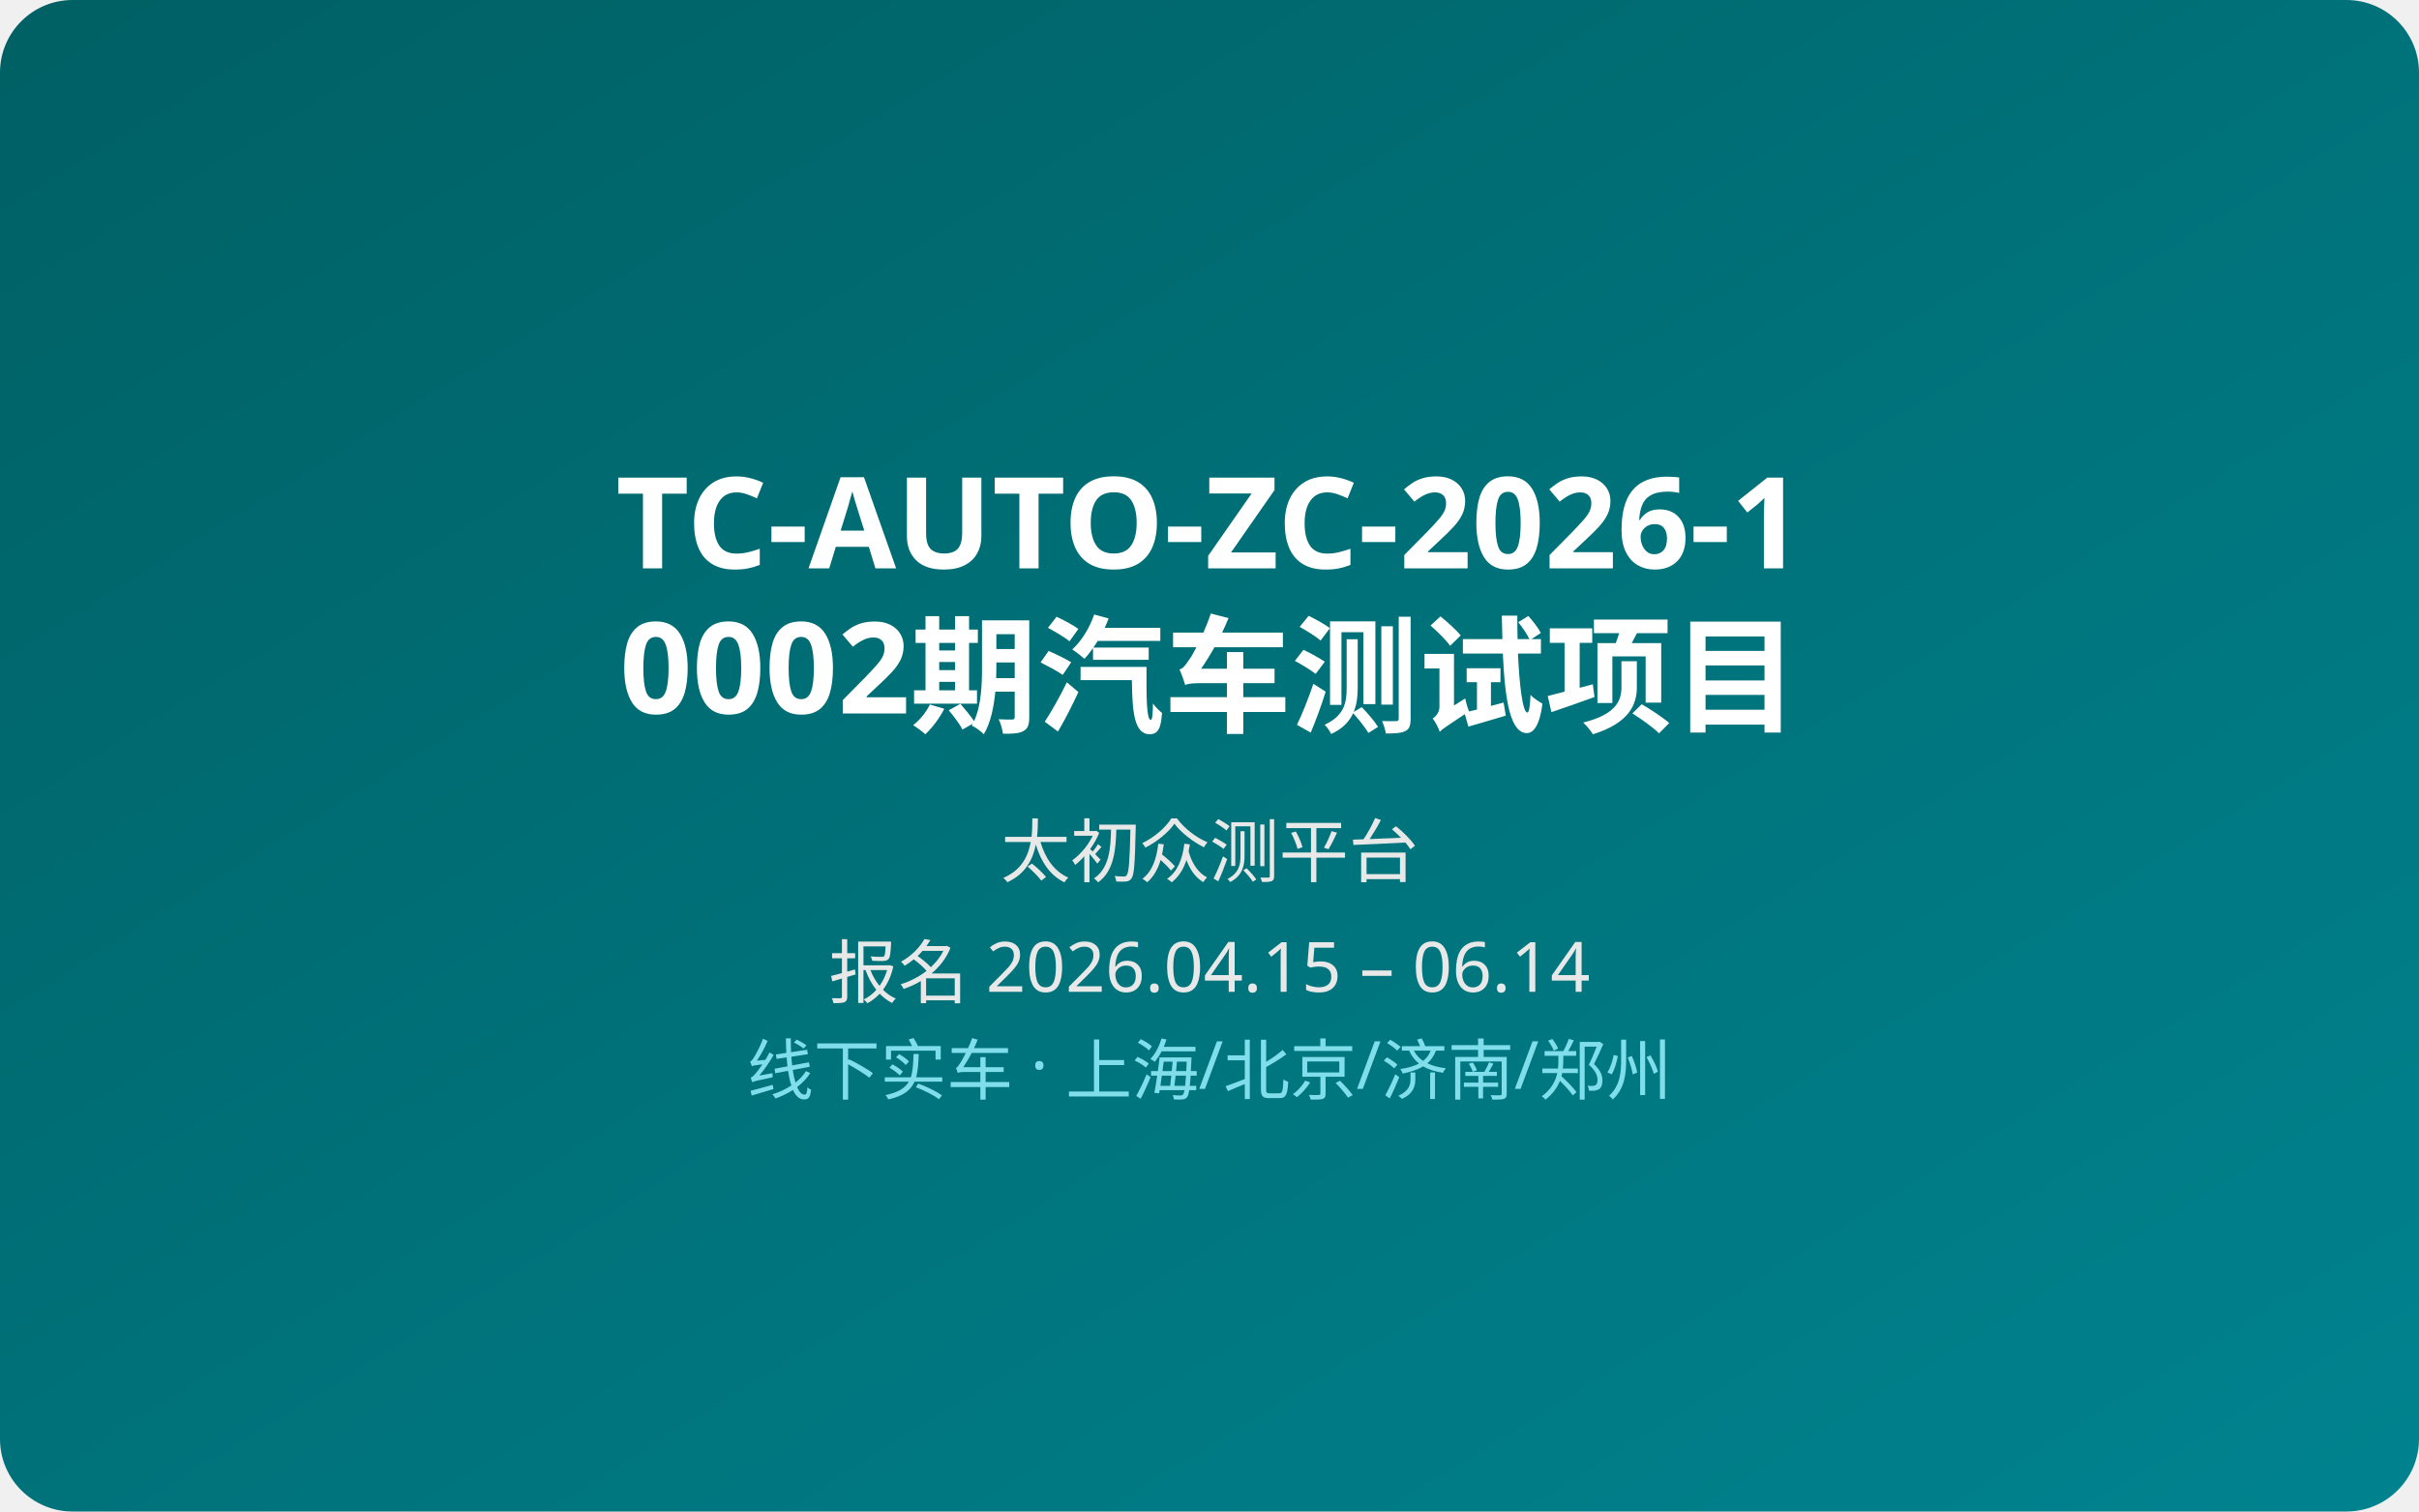
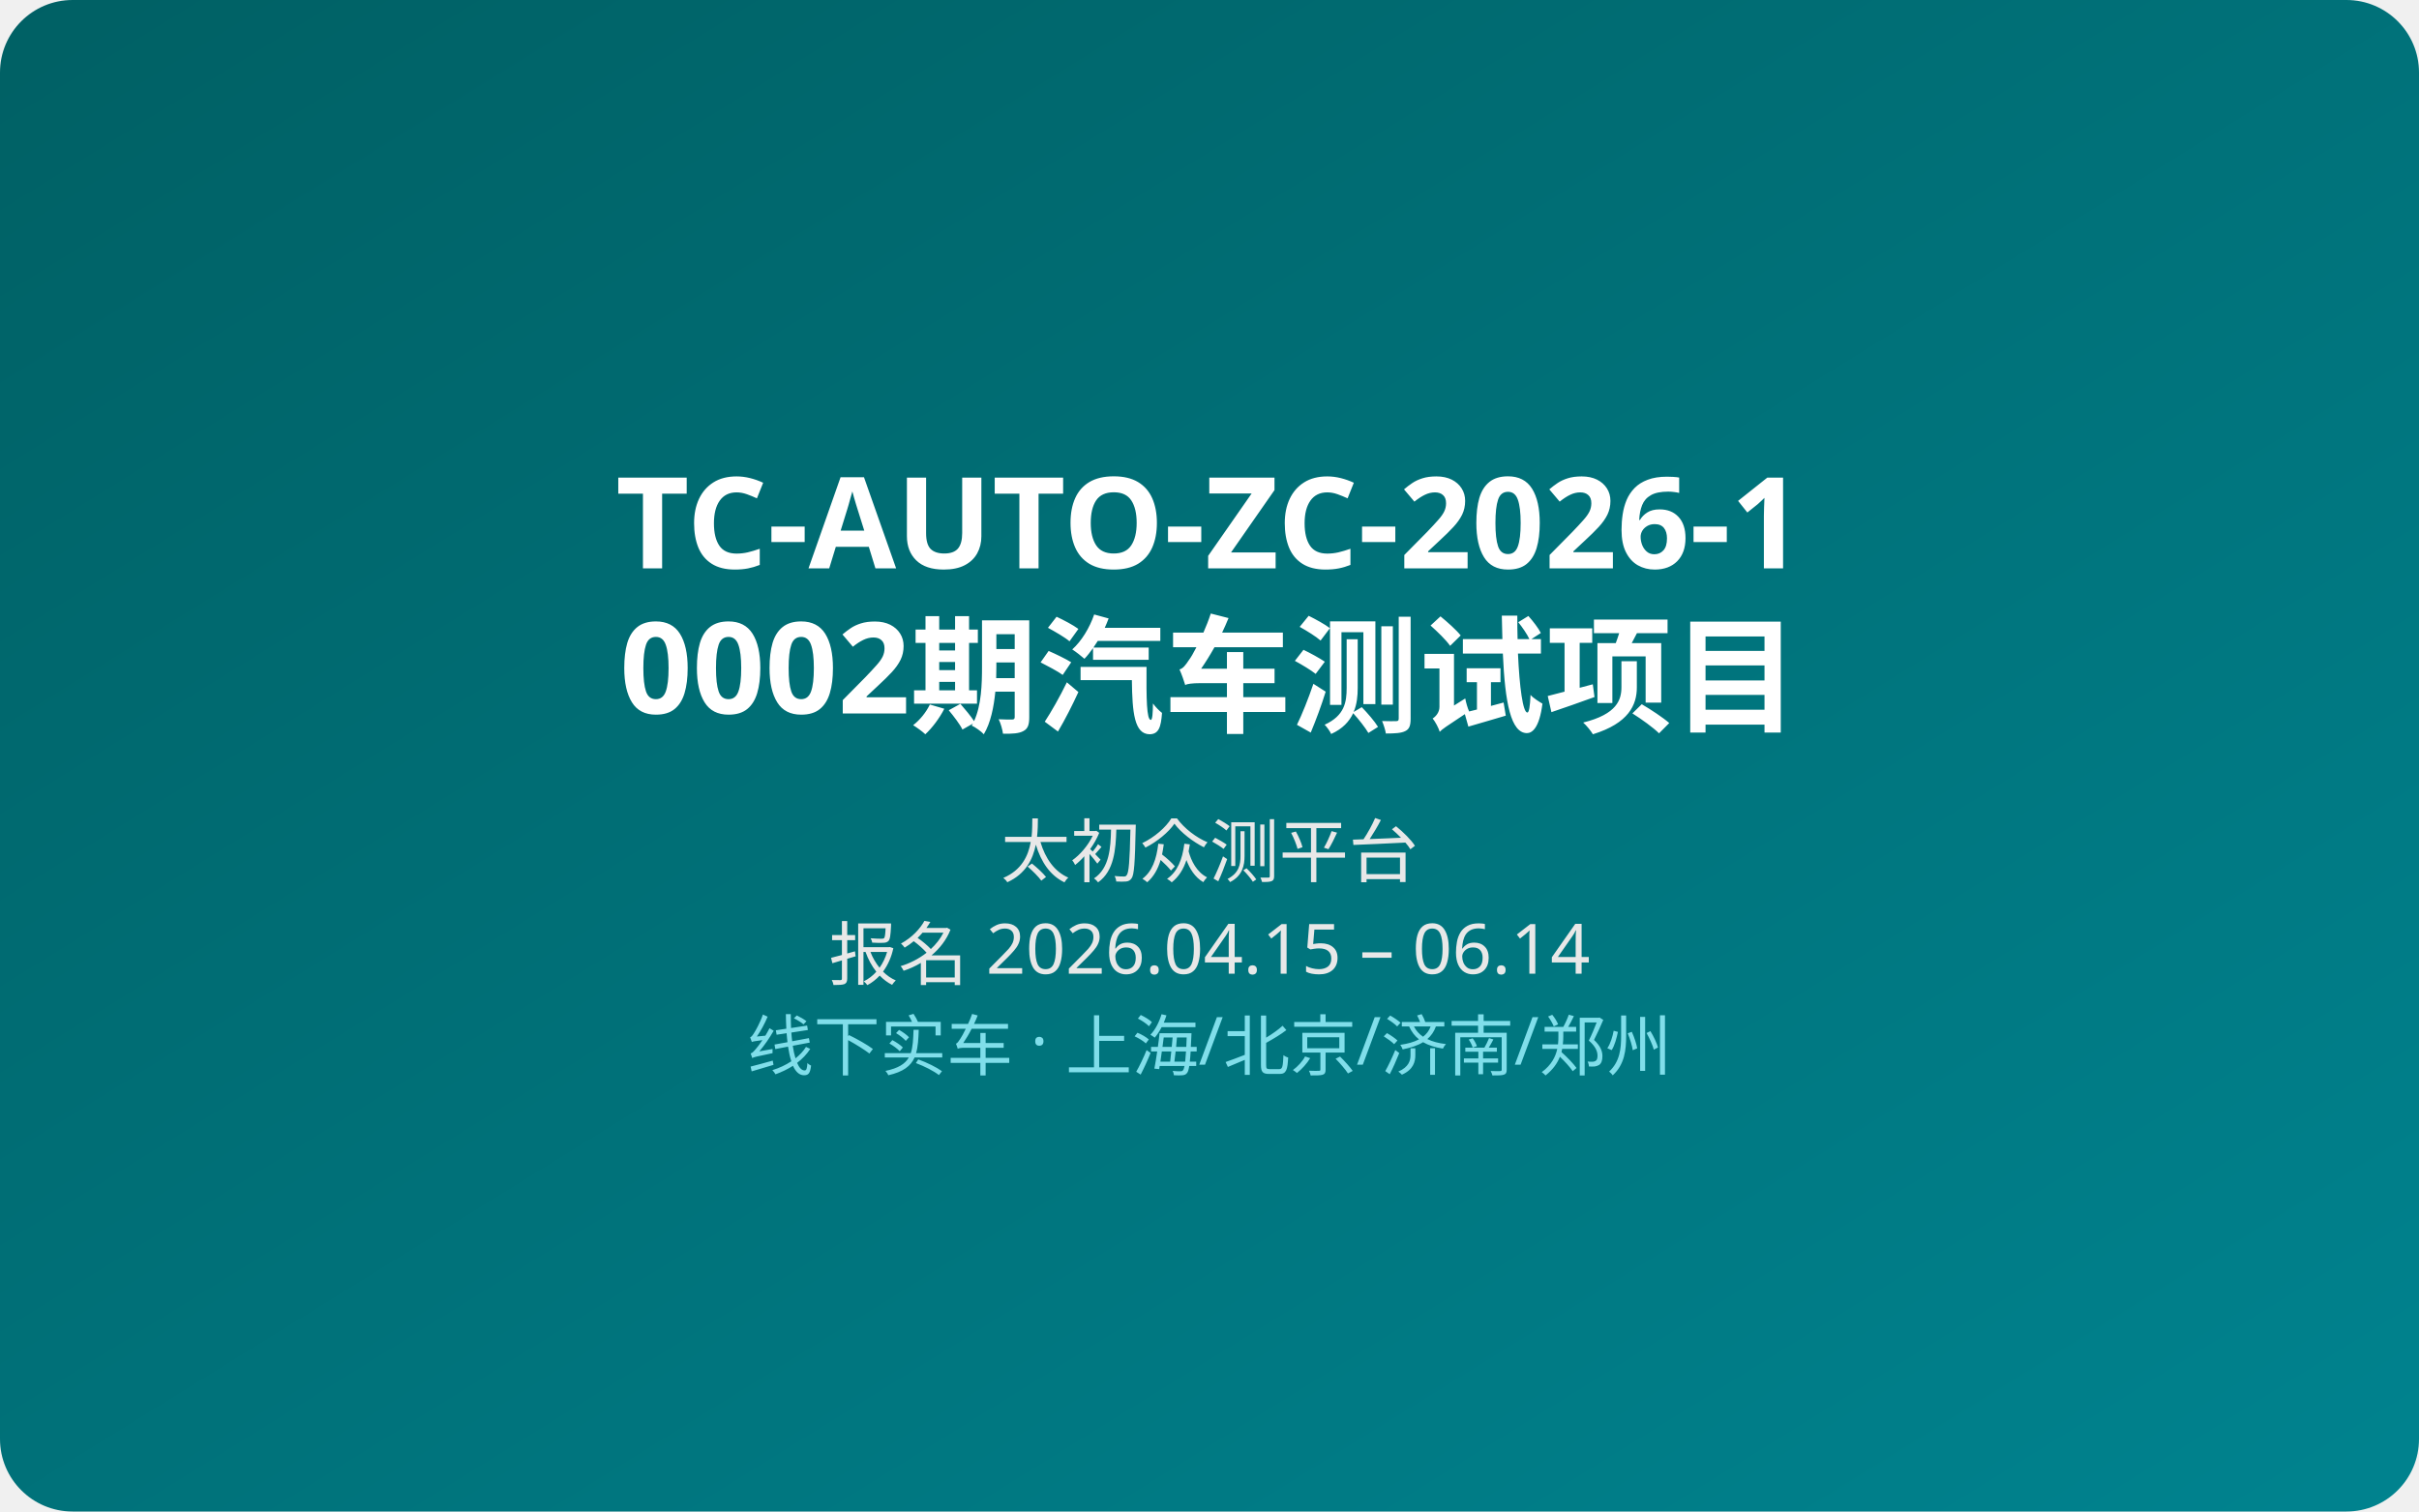
<svg xmlns="http://www.w3.org/2000/svg" width="400" height="250" viewBox="0 0 400 250">
  <defs>
    <linearGradient id="g" x1="0%" y1="0%" x2="100%" y2="100%">
      <stop offset="0%" style="stop-color:#006064" />
      <stop offset="100%" style="stop-color:#00838f" />
    </linearGradient>
  </defs>
  <rect width="400" height="250" fill="url(#g)" rx="12" />
  <text x="200" y="94" text-anchor="middle" fill="#ffffff" font-size="21" font-weight="bold" font-family="Microsoft YaHei,PingFang SC,sans-serif">TC-AUTO-ZC-2026-1</text>
  <text x="200" y="118" text-anchor="middle" fill="#ffffff" font-size="21" font-weight="bold" font-family="Microsoft YaHei,PingFang SC,sans-serif">0002期汽车测试项目</text>
  <text x="200" y="145" text-anchor="middle" fill="#e8e8e8" font-size="11.5" font-family="Microsoft YaHei,PingFang SC,sans-serif">太初众测平台</text>
-   <text x="200" y="165" text-anchor="middle" fill="#e8e8e8" font-size="11.5" font-family="Microsoft YaHei,PingFang SC,sans-serif">报名 2026.04.15 – 06.14</text>
-   <text x="200" y="181" text-anchor="middle" fill="#80deea" font-size="11" font-family="Microsoft YaHei,PingFang SC,sans-serif">线下实车 · 上海/北京/济南/郑州</text>
+   <text x="200" y="162" text-anchor="middle" fill="#e8e8e8" font-size="11.5" font-family="Microsoft YaHei,PingFang SC,sans-serif">报名 2026.04.15 – 06.14</text>
+   <text x="200" y="177" text-anchor="middle" fill="#80deea" font-size="11" font-family="Microsoft YaHei,PingFang SC,sans-serif">线下实车 · 上海/北京/济南/郑州</text>
</svg>
